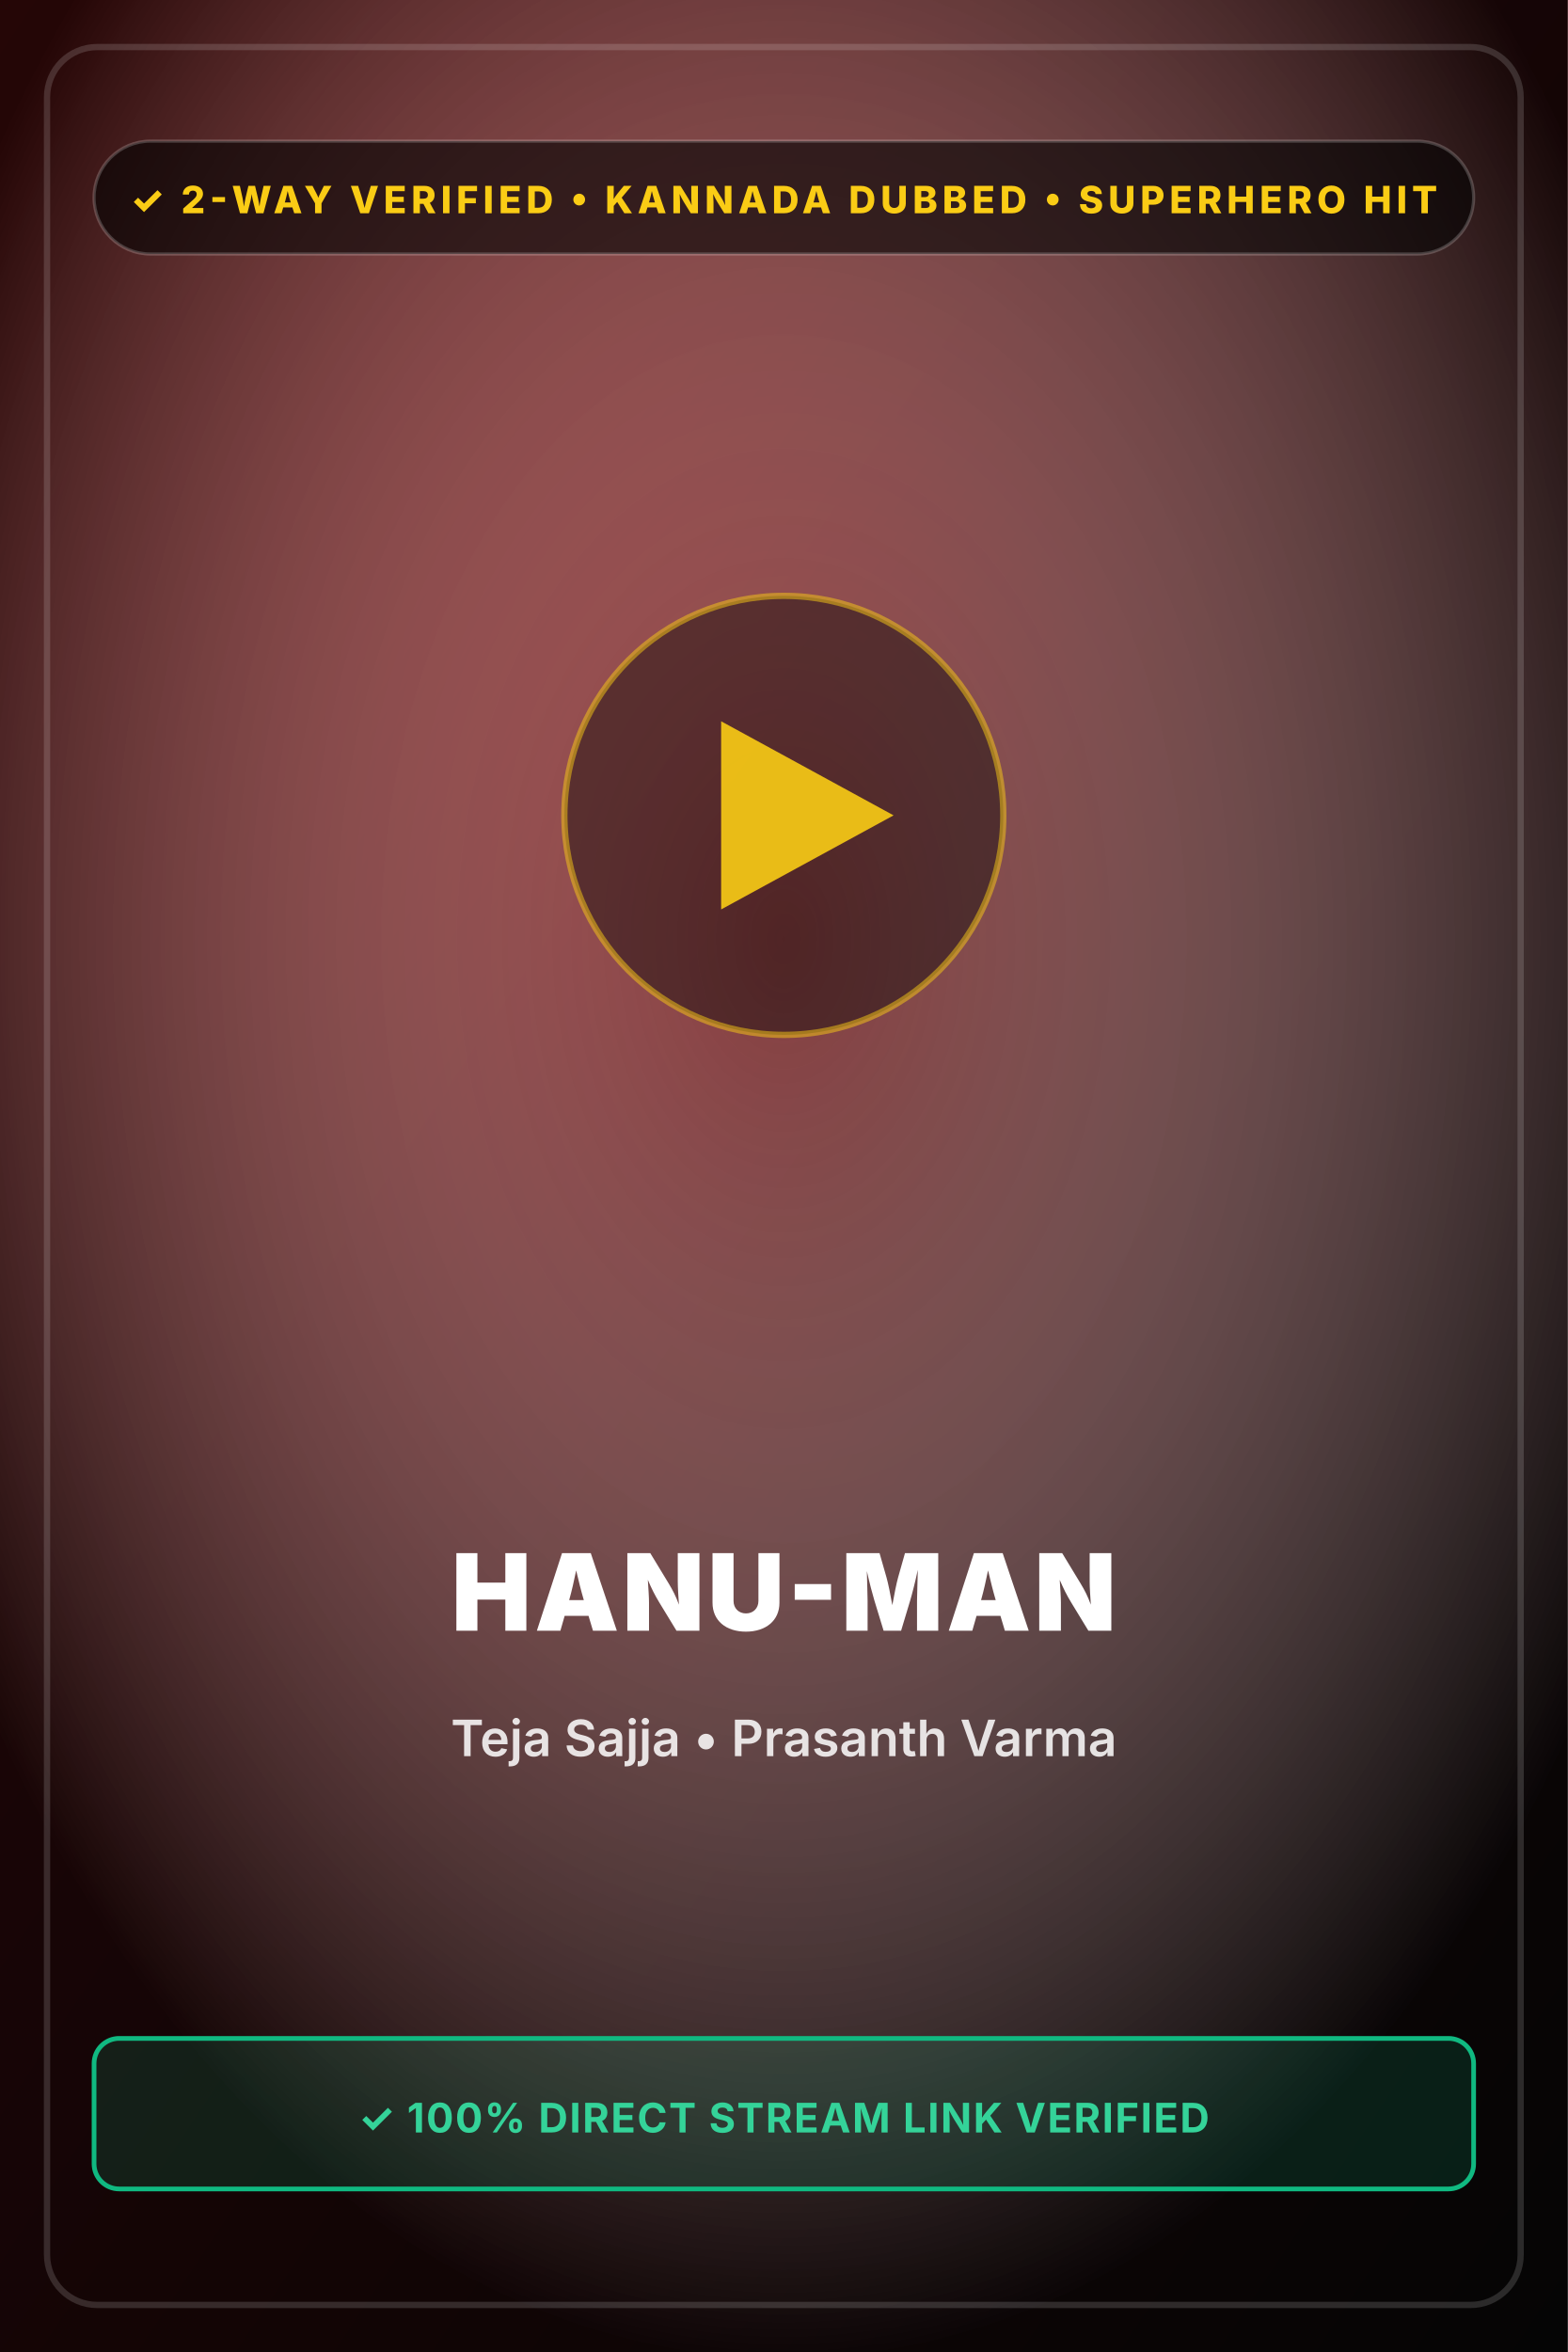
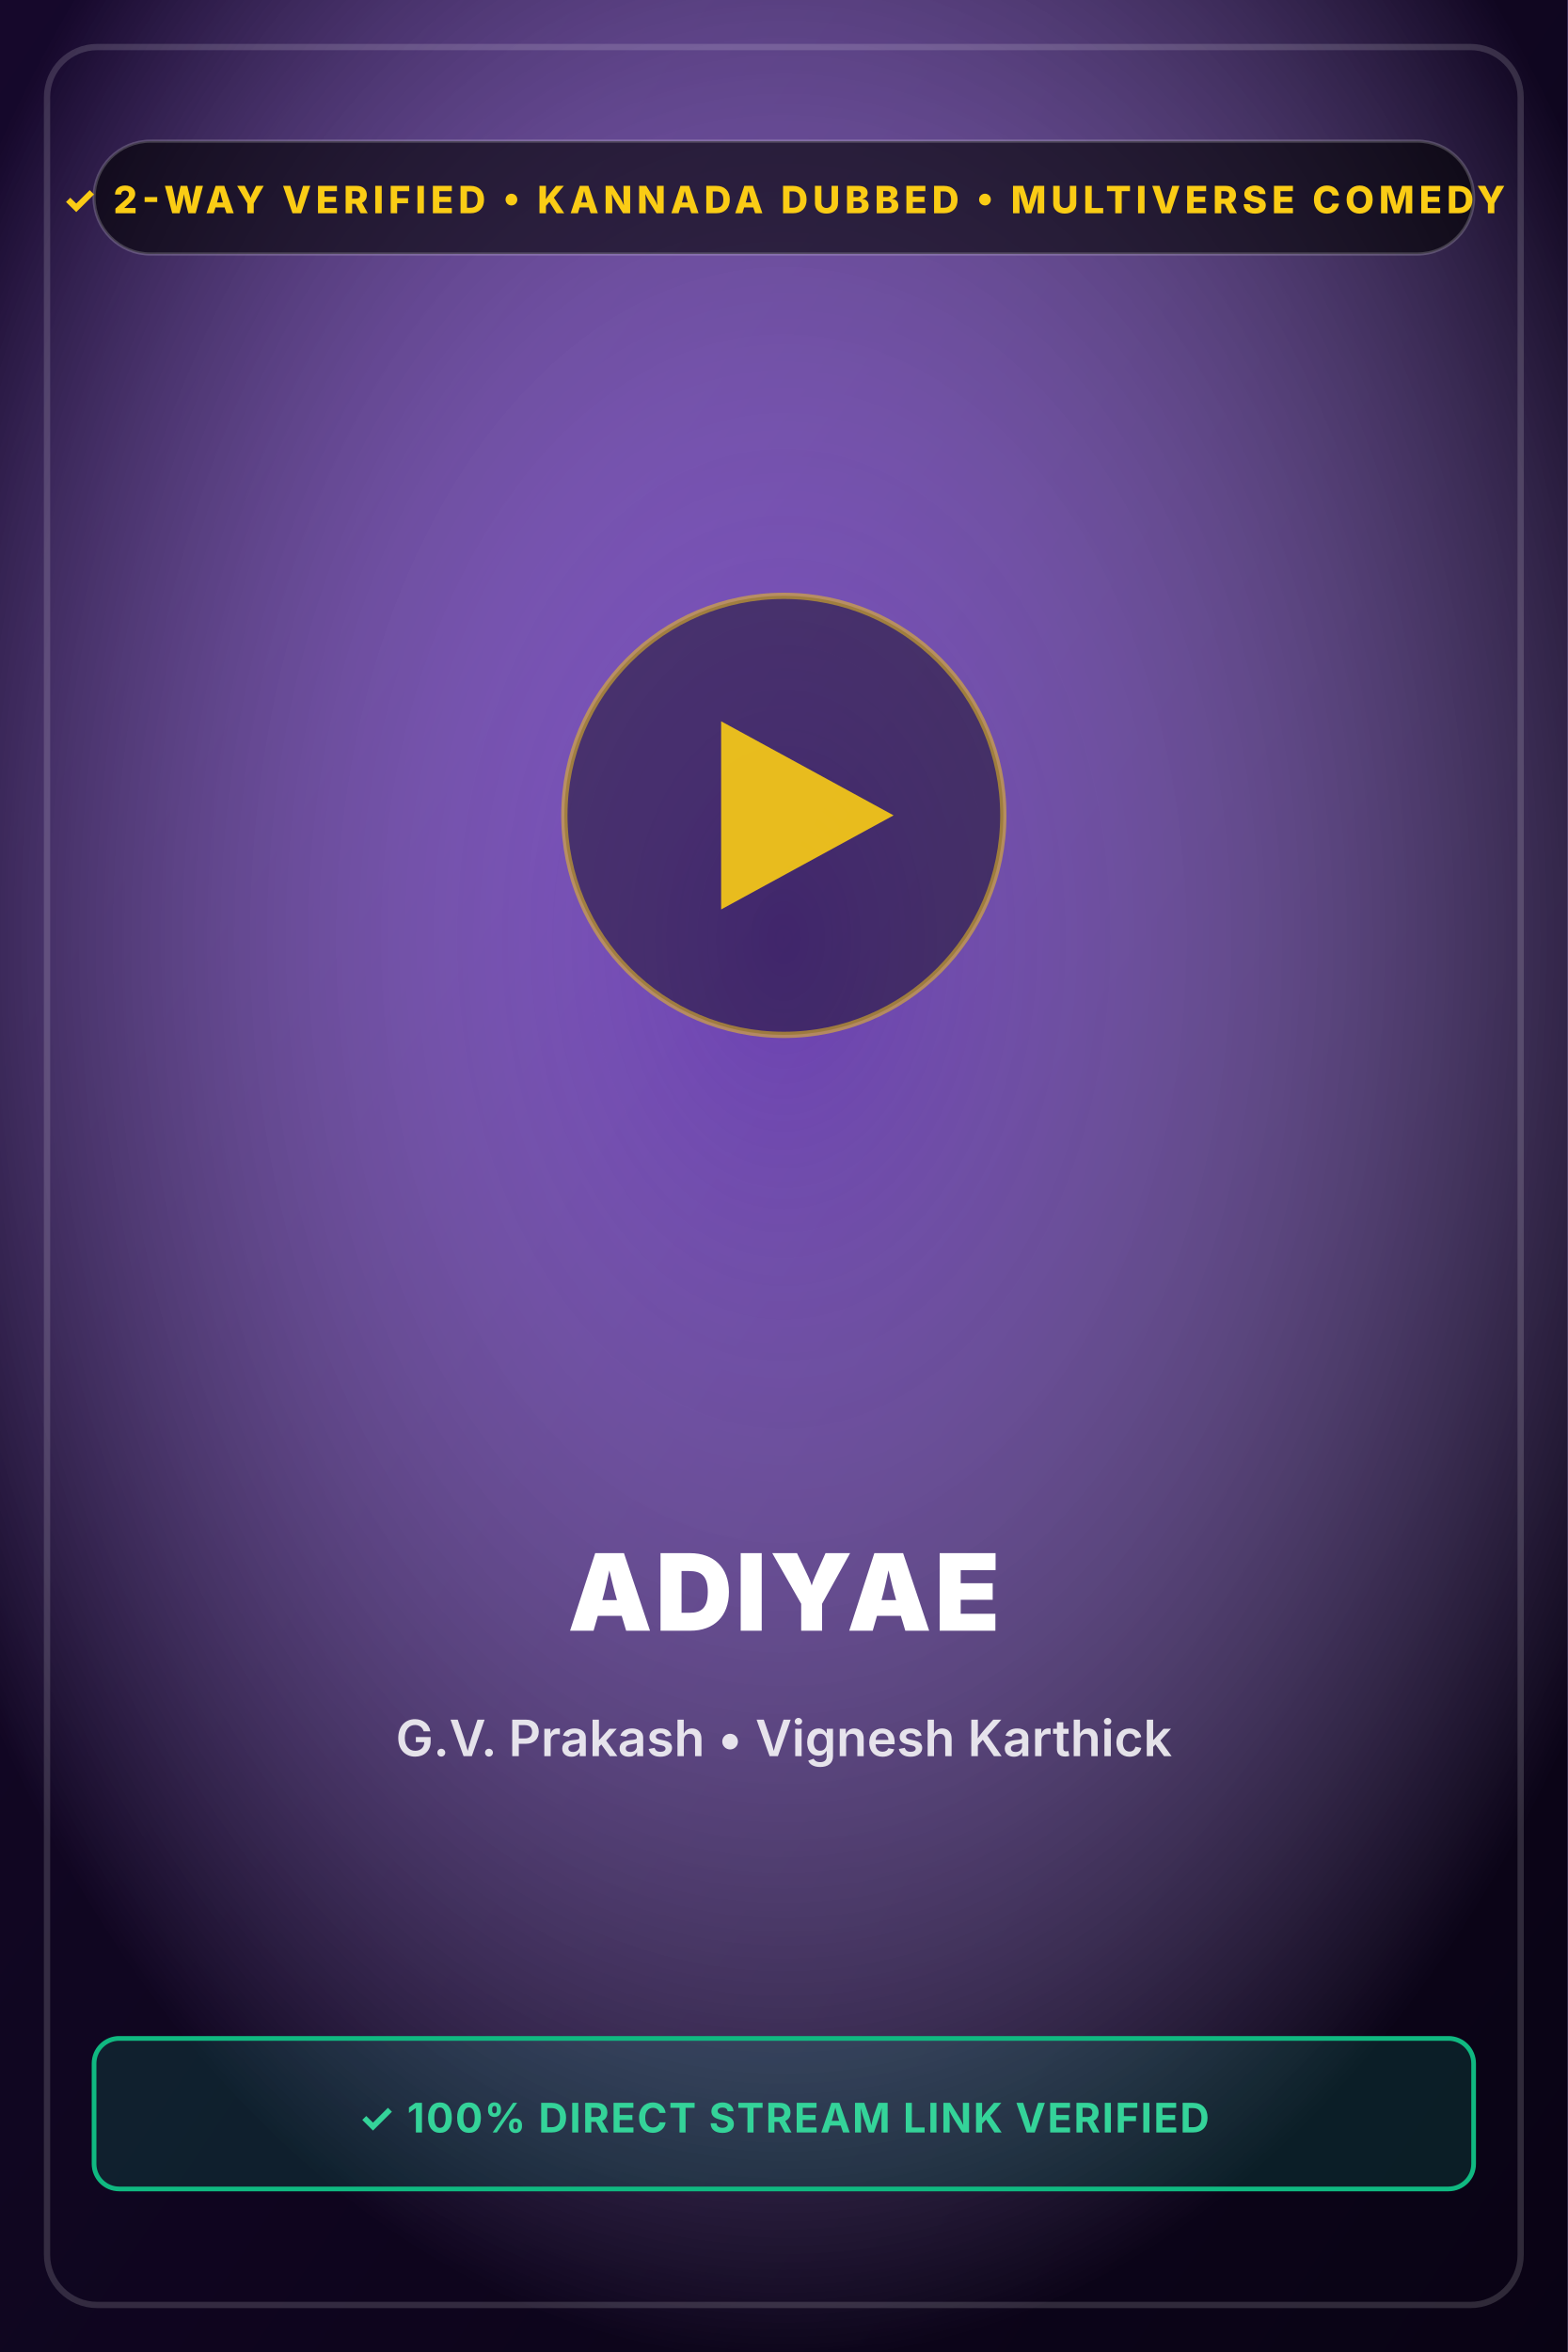
<svg xmlns="http://www.w3.org/2000/svg" viewBox="0 0 500 750" width="100%" height="100%">
  <defs>
-     <linearGradient id="bg-203" x1="0%" y1="0%" x2="100%" y2="100%">
-       <stop offset="0%" stop-color="#b91c1c" />
-       <stop offset="100%" stop-color="#18181b" />
+     <linearGradient id="bg-307" x1="0%" y1="0%" x2="100%" y2="100%">
+       <stop offset="0%" stop-color="#6d28d9" />
+       <stop offset="100%" stop-color="#2e1065" />
    </linearGradient>
-     <radialGradient id="glow-203" cx="50%" cy="40%" r="60%">
+     <radialGradient id="glow-307" cx="50%" cy="40%" r="60%">
      <stop offset="0%" stop-color="#ffffff" stop-opacity="0.15" />
      <stop offset="100%" stop-color="#000000" stop-opacity="0.8" />
    </radialGradient>
  </defs>
-   <rect width="500" height="750" fill="url(#bg-203)" />
-   <rect width="500" height="750" fill="url(#glow-203)" />
+   <rect width="500" height="750" fill="url(#bg-307)" />
+   <rect width="500" height="750" fill="url(#glow-307)" />
  <rect x="15" y="15" width="470" height="720" fill="none" stroke="rgba(255, 255, 255, 0.15)" stroke-width="2" rx="16" />
  <g transform="translate(30, 45)">
    <rect width="440" height="36" rx="18" fill="rgba(0, 0, 0, 0.6)" stroke="rgba(255, 255, 255, 0.2)" />
    <text x="220" y="23" fill="#facc15" font-family="system-ui, -apple-system, sans-serif" font-size="12" font-weight="800" letter-spacing="1.5" text-anchor="middle">
-       ✓ 2-WAY VERIFIED • KANNADA DUBBED • SUPERHERO HIT
+       ✓ 2-WAY VERIFIED • KANNADA DUBBED • MULTIVERSE COMEDY
    </text>
  </g>
  <g transform="translate(250, 260)" text-anchor="middle">
    <circle r="70" fill="rgba(0, 0, 0, 0.4)" stroke="rgba(250, 204, 21, 0.5)" stroke-width="2" />
    <polygon points="-20,-30 35,0 -20,30" fill="#facc15" opacity="0.9" />
  </g>
  <g transform="translate(250, 520)" text-anchor="middle">
    <text y="0" fill="#ffffff" font-family="system-ui, -apple-system, sans-serif" font-size="34" font-weight="900" letter-spacing="1">
-       HANU-MAN
+       ADIYAE
    </text>
    <text y="40" fill="rgba(255, 255, 255, 0.85)" font-family="system-ui, -apple-system, sans-serif" font-size="16" font-weight="600">
-       Teja Sajja • Prasanth Varma
+       G.V. Prakash • Vignesh Karthick
    </text>
  </g>
  <g transform="translate(30, 650)">
    <rect width="440" height="48" rx="8" fill="rgba(16, 185, 129, 0.15)" stroke="#10b981" stroke-width="1.5" />
    <text x="220" y="30" fill="#34d399" font-family="system-ui, -apple-system, sans-serif" font-size="13" font-weight="700" letter-spacing="0.5" text-anchor="middle">
      ✓ 100% DIRECT STREAM LINK VERIFIED
    </text>
  </g>
</svg>
